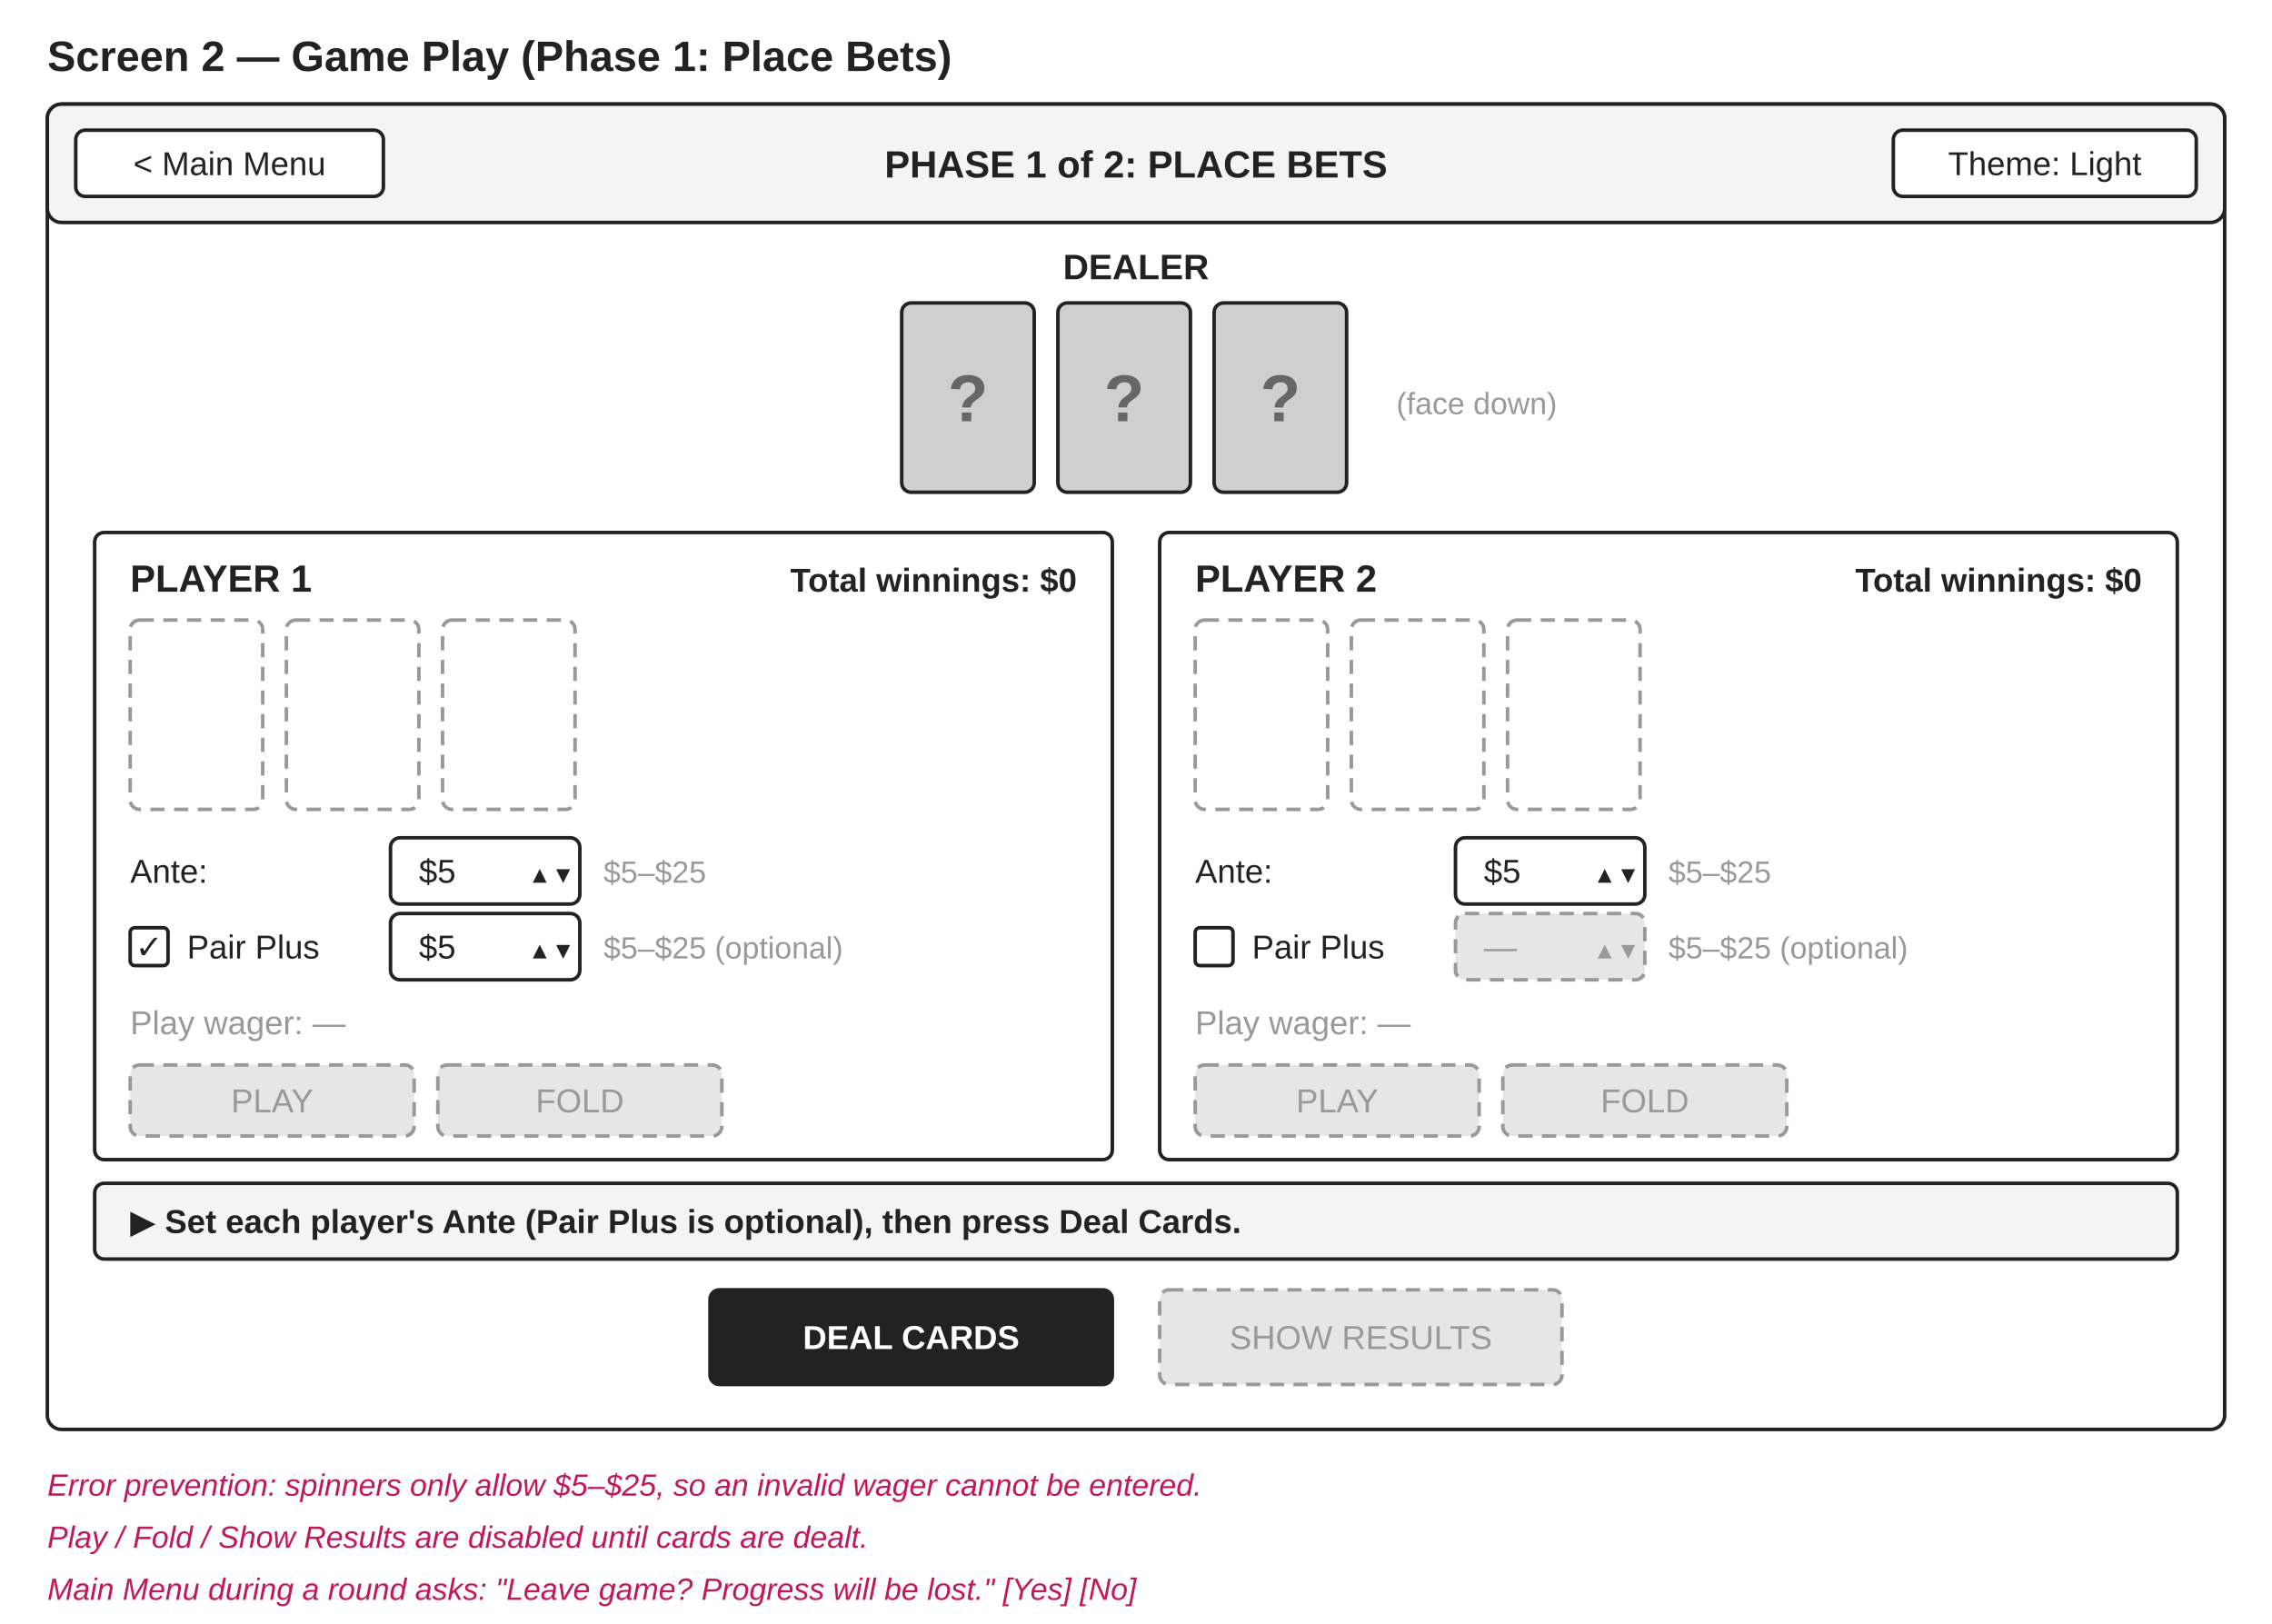
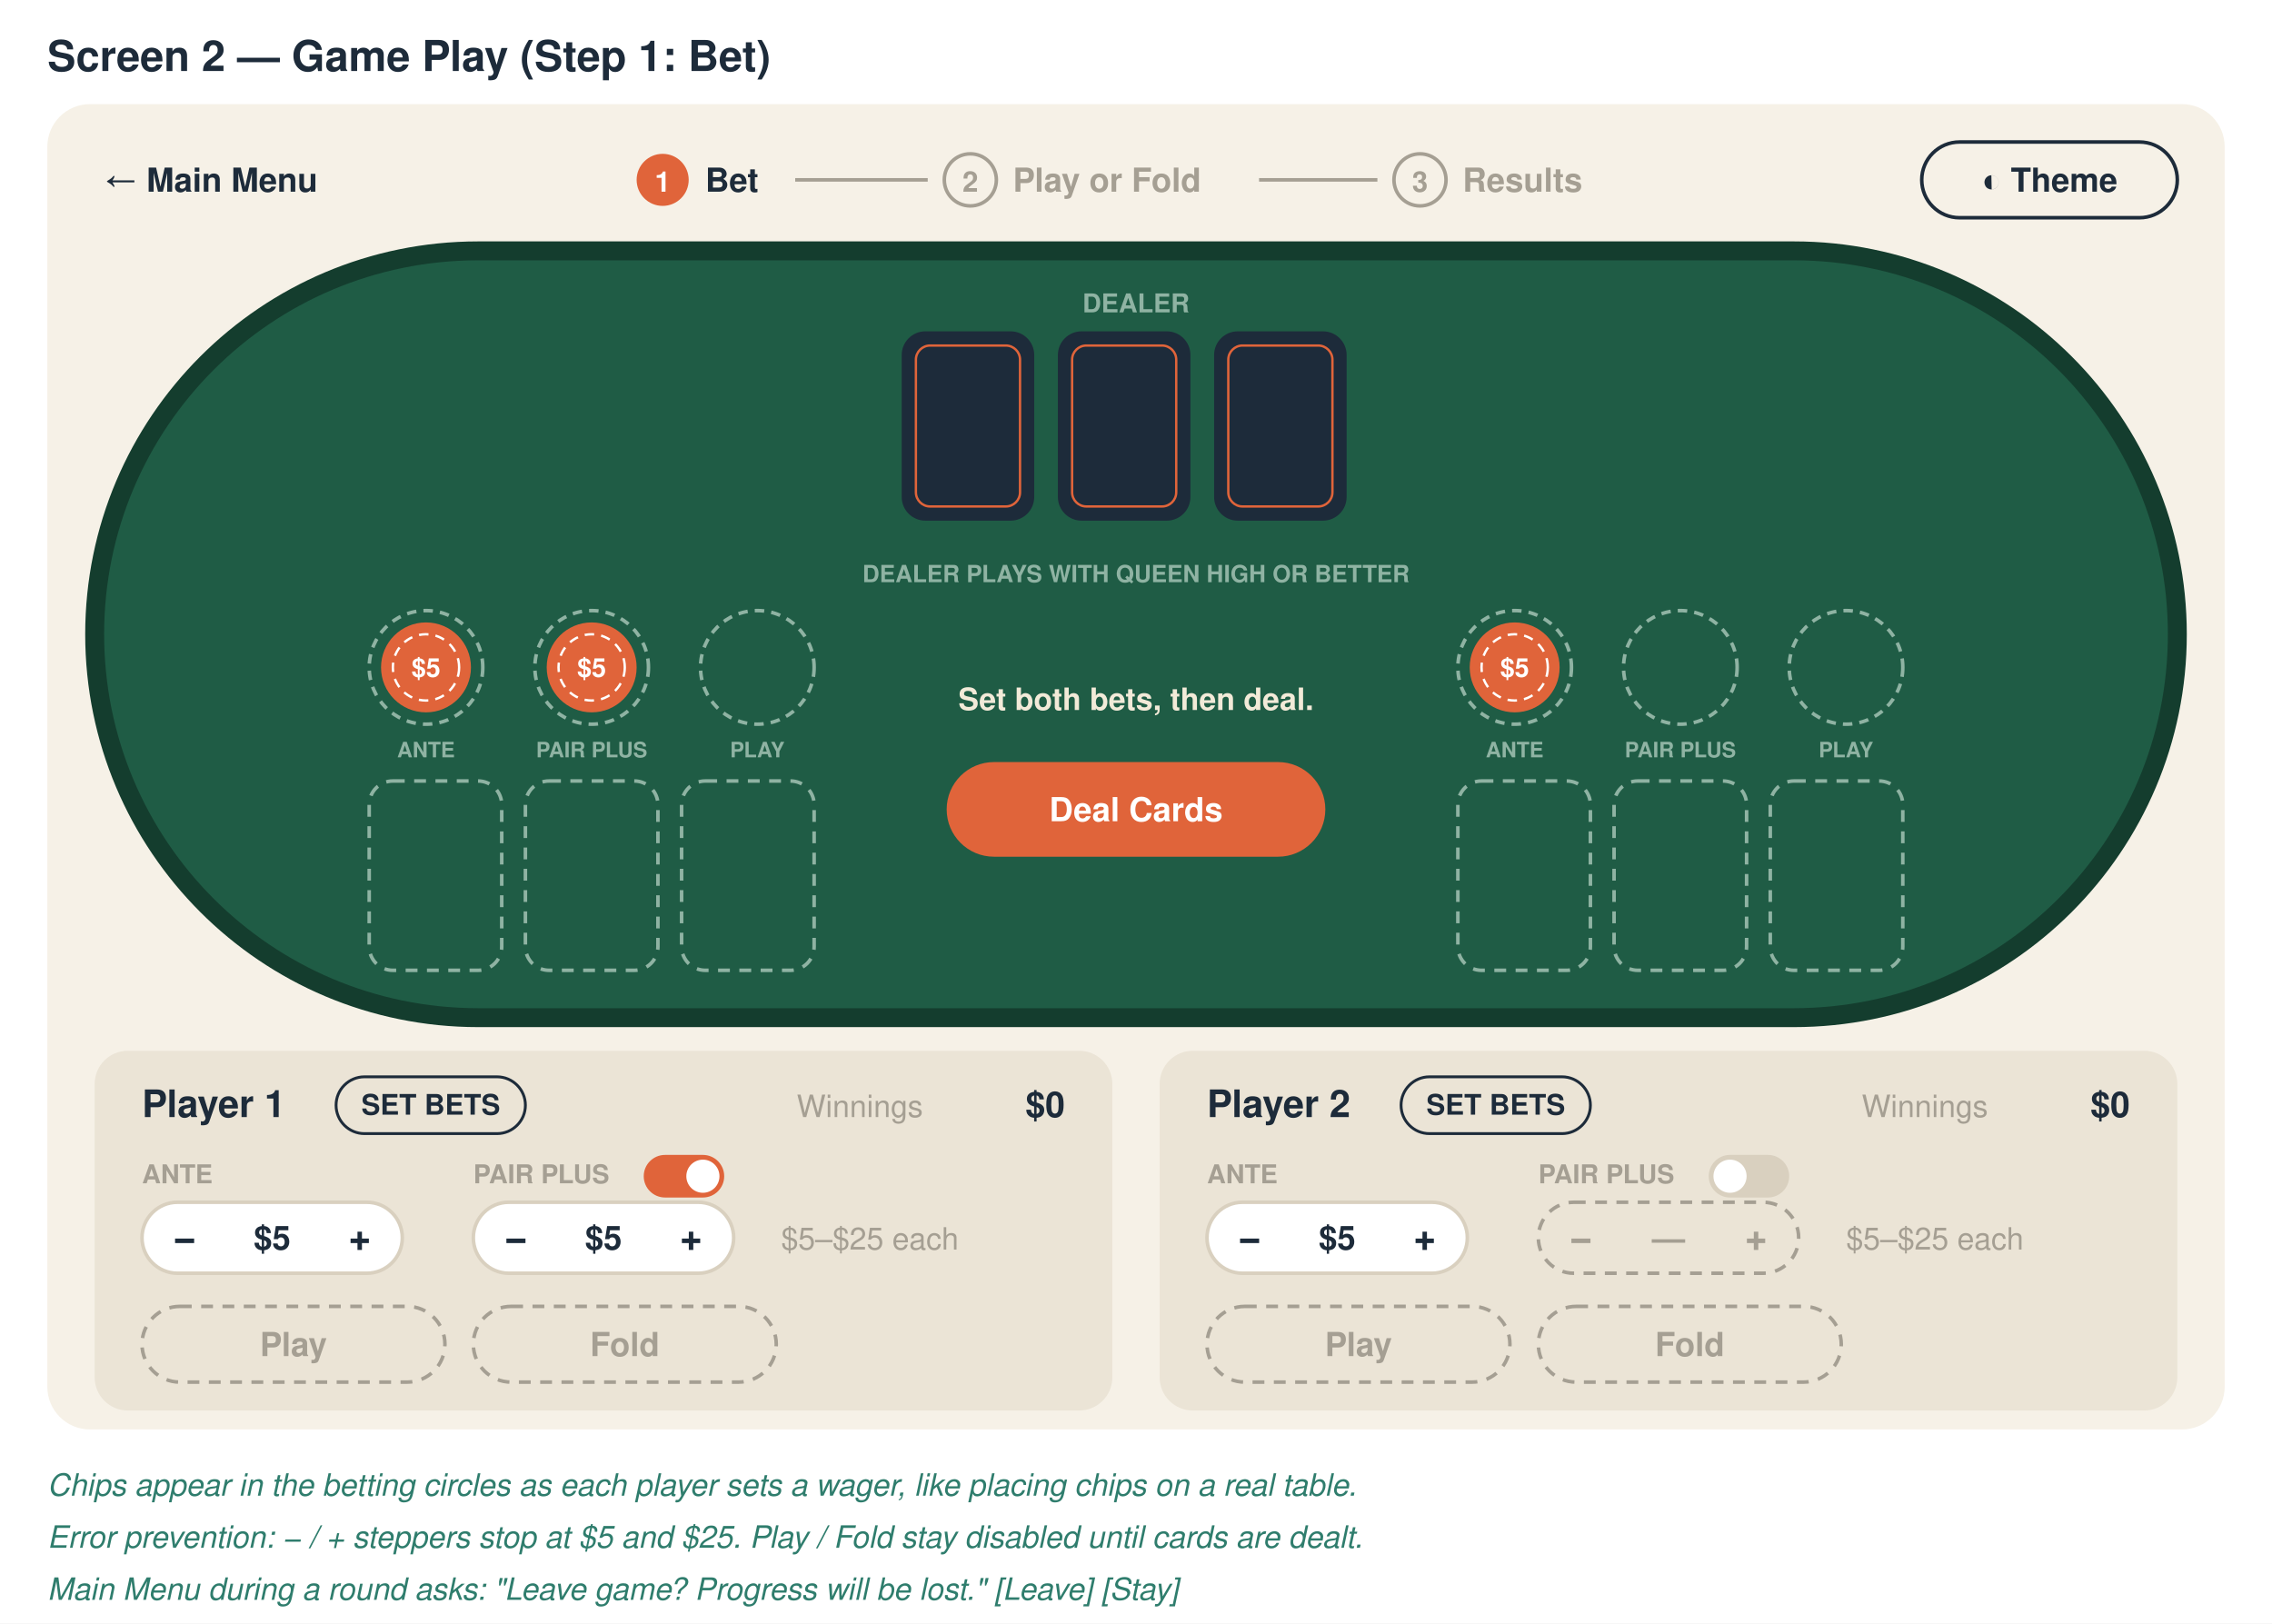
<svg xmlns="http://www.w3.org/2000/svg" width="960" height="686" viewBox="0 0 960 686">
-   <rect x="0" y="0" width="960" height="686" rx="0" fill="#fff" stroke="#fff" stroke-width="1.5" />
-   <text x="20" y="30" font-family="Arial, Helvetica, sans-serif" font-size="18" text-anchor="start" fill="#222" font-weight="bold">Screen 2 — Game Play (Phase 1: Place Bets)</text>
-   <rect x="20" y="44" width="920" height="560" rx="6" fill="#fff" stroke="#222" stroke-width="1.5" />
-   <rect x="20" y="44" width="920" height="50" rx="6" fill="#f4f4f4" stroke="#222" stroke-width="1.5" />
-   <rect x="32" y="55" width="130" height="28" rx="4" fill="#fff" stroke="#222" stroke-width="1.5" />
-   <text x="97.0" y="74.0" font-family="Arial, Helvetica, sans-serif" font-size="14" text-anchor="middle" fill="#222">&lt; Main Menu</text>
-   <text x="480" y="75" font-family="Arial, Helvetica, sans-serif" font-size="16" text-anchor="middle" fill="#222" font-weight="bold">PHASE 1 of 2: PLACE BETS</text>
-   <rect x="800" y="55" width="128" height="28" rx="4" fill="#fff" stroke="#222" stroke-width="1.5" />
-   <text x="864.0" y="74.0" font-family="Arial, Helvetica, sans-serif" font-size="14" text-anchor="middle" fill="#222">Theme: Light</text>
-   <text x="480" y="118" font-family="Arial, Helvetica, sans-serif" font-size="15" text-anchor="middle" fill="#222" font-weight="bold">DEALER</text>
-   <rect x="381" y="128" width="56" height="80" rx="4" fill="#cfcfcf" stroke="#222" stroke-width="1.5" />
-   <text x="409.0" y="178" font-family="Arial, Helvetica, sans-serif" font-size="28" text-anchor="middle" fill="#666" font-weight="bold">?</text>
-   <rect x="447" y="128" width="56" height="80" rx="4" fill="#cfcfcf" stroke="#222" stroke-width="1.5" />
-   <text x="475.0" y="178" font-family="Arial, Helvetica, sans-serif" font-size="28" text-anchor="middle" fill="#666" font-weight="bold">?</text>
-   <rect x="513" y="128" width="56" height="80" rx="4" fill="#cfcfcf" stroke="#222" stroke-width="1.5" />
-   <text x="541.0" y="178" font-family="Arial, Helvetica, sans-serif" font-size="28" text-anchor="middle" fill="#666" font-weight="bold">?</text>
-   <text x="590" y="175" font-family="Arial, Helvetica, sans-serif" font-size="13" text-anchor="start" fill="#999">(face down)</text>
-   <rect x="40" y="225" width="430" height="265" rx="4" fill="#fff" stroke="#222" stroke-width="1.5" />
-   <text x="55" y="250" font-family="Arial, Helvetica, sans-serif" font-size="16" text-anchor="start" fill="#222" font-weight="bold">PLAYER 1</text>
-   <text x="455" y="250" font-family="Arial, Helvetica, sans-serif" font-size="14" text-anchor="end" fill="#222" font-weight="bold">Total winnings: $0</text>
-   <rect x="55" y="262" width="56" height="80" rx="4" fill="#fff" stroke="#999" stroke-width="1.5" stroke-dasharray="6 4" />
-   <rect x="121" y="262" width="56" height="80" rx="4" fill="#fff" stroke="#999" stroke-width="1.5" stroke-dasharray="6 4" />
-   <rect x="187" y="262" width="56" height="80" rx="4" fill="#fff" stroke="#999" stroke-width="1.5" stroke-dasharray="6 4" />
-   <text x="55" y="373" font-family="Arial, Helvetica, sans-serif" font-size="14" text-anchor="start" fill="#222">Ante:</text>
-   <rect x="165" y="354" width="80" height="28" rx="4" fill="#fff" stroke="#222" stroke-width="1.5" />
-   <text x="177" y="373" font-family="Arial, Helvetica, sans-serif" font-size="14" text-anchor="start" fill="#222">$5</text>
-   <text x="233" y="373" font-family="Arial, Helvetica, sans-serif" font-size="10" text-anchor="middle" fill="#222">▲▼</text>
-   <text x="255" y="373" font-family="Arial, Helvetica, sans-serif" font-size="13" text-anchor="start" fill="#999">$5–$25</text>
-   <rect x="55" y="392" width="16" height="16" rx="2" fill="#fff" stroke="#222" stroke-width="1.5" />
-   <text x="63" y="405" font-family="Arial, Helvetica, sans-serif" font-size="14" text-anchor="middle" fill="#222" font-weight="bold">✓</text>
-   <text x="79" y="405" font-family="Arial, Helvetica, sans-serif" font-size="14" text-anchor="start" fill="#222">Pair Plus</text>
-   <rect x="165" y="386" width="80" height="28" rx="4" fill="#fff" stroke="#222" stroke-width="1.5" />
-   <text x="177" y="405" font-family="Arial, Helvetica, sans-serif" font-size="14" text-anchor="start" fill="#222">$5</text>
-   <text x="233" y="405" font-family="Arial, Helvetica, sans-serif" font-size="10" text-anchor="middle" fill="#222">▲▼</text>
-   <text x="255" y="405" font-family="Arial, Helvetica, sans-serif" font-size="13" text-anchor="start" fill="#999">$5–$25 (optional)</text>
-   <text x="55" y="437" font-family="Arial, Helvetica, sans-serif" font-size="14" text-anchor="start" fill="#999">Play wager: —</text>
-   <rect x="55" y="450" width="120" height="30" rx="4" fill="#e6e6e6" stroke="#999" stroke-width="1.5" stroke-dasharray="6 4" />
-   <text x="115.0" y="470.0" font-family="Arial, Helvetica, sans-serif" font-size="14" text-anchor="middle" fill="#999">PLAY</text>
-   <rect x="185" y="450" width="120" height="30" rx="4" fill="#e6e6e6" stroke="#999" stroke-width="1.5" stroke-dasharray="6 4" />
-   <text x="245.0" y="470.0" font-family="Arial, Helvetica, sans-serif" font-size="14" text-anchor="middle" fill="#999">FOLD</text>
-   <rect x="490" y="225" width="430" height="265" rx="4" fill="#fff" stroke="#222" stroke-width="1.5" />
-   <text x="505" y="250" font-family="Arial, Helvetica, sans-serif" font-size="16" text-anchor="start" fill="#222" font-weight="bold">PLAYER 2</text>
-   <text x="905" y="250" font-family="Arial, Helvetica, sans-serif" font-size="14" text-anchor="end" fill="#222" font-weight="bold">Total winnings: $0</text>
-   <rect x="505" y="262" width="56" height="80" rx="4" fill="#fff" stroke="#999" stroke-width="1.5" stroke-dasharray="6 4" />
-   <rect x="571" y="262" width="56" height="80" rx="4" fill="#fff" stroke="#999" stroke-width="1.5" stroke-dasharray="6 4" />
-   <rect x="637" y="262" width="56" height="80" rx="4" fill="#fff" stroke="#999" stroke-width="1.5" stroke-dasharray="6 4" />
-   <text x="505" y="373" font-family="Arial, Helvetica, sans-serif" font-size="14" text-anchor="start" fill="#222">Ante:</text>
-   <rect x="615" y="354" width="80" height="28" rx="4" fill="#fff" stroke="#222" stroke-width="1.5" />
-   <text x="627" y="373" font-family="Arial, Helvetica, sans-serif" font-size="14" text-anchor="start" fill="#222">$5</text>
-   <text x="683" y="373" font-family="Arial, Helvetica, sans-serif" font-size="10" text-anchor="middle" fill="#222">▲▼</text>
-   <text x="705" y="373" font-family="Arial, Helvetica, sans-serif" font-size="13" text-anchor="start" fill="#999">$5–$25</text>
-   <rect x="505" y="392" width="16" height="16" rx="2" fill="#fff" stroke="#222" stroke-width="1.5" />
-   <text x="529" y="405" font-family="Arial, Helvetica, sans-serif" font-size="14" text-anchor="start" fill="#222">Pair Plus</text>
-   <rect x="615" y="386" width="80" height="28" rx="4" fill="#e6e6e6" stroke="#999" stroke-width="1.5" stroke-dasharray="6 4" />
-   <text x="627" y="405" font-family="Arial, Helvetica, sans-serif" font-size="14" text-anchor="start" fill="#999">—</text>
-   <text x="683" y="405" font-family="Arial, Helvetica, sans-serif" font-size="10" text-anchor="middle" fill="#999">▲▼</text>
-   <text x="705" y="405" font-family="Arial, Helvetica, sans-serif" font-size="13" text-anchor="start" fill="#999">$5–$25 (optional)</text>
-   <text x="505" y="437" font-family="Arial, Helvetica, sans-serif" font-size="14" text-anchor="start" fill="#999">Play wager: —</text>
-   <rect x="505" y="450" width="120" height="30" rx="4" fill="#e6e6e6" stroke="#999" stroke-width="1.5" stroke-dasharray="6 4" />
-   <text x="565.0" y="470.0" font-family="Arial, Helvetica, sans-serif" font-size="14" text-anchor="middle" fill="#999">PLAY</text>
-   <rect x="635" y="450" width="120" height="30" rx="4" fill="#e6e6e6" stroke="#999" stroke-width="1.5" stroke-dasharray="6 4" />
-   <text x="695.0" y="470.0" font-family="Arial, Helvetica, sans-serif" font-size="14" text-anchor="middle" fill="#999">FOLD</text>
-   <rect x="40" y="500" width="880" height="32" rx="4" fill="#f4f4f4" stroke="#222" stroke-width="1.5" />
-   <text x="55" y="521" font-family="Arial, Helvetica, sans-serif" font-size="14" text-anchor="start" fill="#222" font-weight="bold">▶ Set each player's Ante (Pair Plus is optional), then press Deal Cards.</text>
-   <rect x="300" y="545" width="170" height="40" rx="4" fill="#222" stroke="#222" stroke-width="1.5" />
-   <text x="385.0" y="570.0" font-family="Arial, Helvetica, sans-serif" font-size="14" text-anchor="middle" fill="#fff" font-weight="bold">DEAL CARDS</text>
-   <rect x="490" y="545" width="170" height="40" rx="4" fill="#e6e6e6" stroke="#999" stroke-width="1.5" stroke-dasharray="6 4" />
-   <text x="575.0" y="570.0" font-family="Arial, Helvetica, sans-serif" font-size="14" text-anchor="middle" fill="#999">SHOW RESULTS</text>
-   <text x="20" y="632" font-family="Arial, Helvetica, sans-serif" font-size="13" text-anchor="start" fill="#c2185b" font-style="italic">Error prevention: spinners only allow $5–$25, so an invalid wager cannot be entered.</text>
-   <text x="20" y="654" font-family="Arial, Helvetica, sans-serif" font-size="13" text-anchor="start" fill="#c2185b" font-style="italic">Play / Fold / Show Results are disabled until cards are dealt.</text>
-   <text x="20" y="676" font-family="Arial, Helvetica, sans-serif" font-size="13" text-anchor="start" fill="#c2185b" font-style="italic">Main Menu during a round asks: "Leave game? Progress will be lost."  [Yes] [No]</text>
+   <rect x="0" y="0" width="960" height="686" rx="0" fill="#fff" stroke="none" stroke-width="1.5" />
+   <text x="20" y="30" font-family="'Helvetica Neue', Helvetica, Arial, sans-serif" font-size="18" text-anchor="start" fill="#1d2b3a" font-weight="bold">Screen 2 — Game Play (Step 1: Bet)</text>
+   <rect x="20" y="44" width="920" height="560" rx="18" fill="#f6f1e7" stroke="none" stroke-width="1.5" />
+   <text x="44" y="81" font-family="'Helvetica Neue', Helvetica, Arial, sans-serif" font-size="14" text-anchor="start" fill="#1d2b3a" font-weight="bold">← Main Menu</text>
+   <circle cx="280" cy="76" r="11" fill="#e0643a" stroke="none" stroke-width="1.5" />
+   <text x="280" y="81" font-family="'Helvetica Neue', Helvetica, Arial, sans-serif" font-size="12" text-anchor="middle" fill="#fff" font-weight="bold">1</text>
+   <text x="298" y="81" font-family="'Helvetica Neue', Helvetica, Arial, sans-serif" font-size="14" text-anchor="start" fill="#1d2b3a" font-weight="bold">Bet</text>
+   <line x1="336" y1="76" x2="392" y2="76" stroke="#a59f93" stroke-width="1.5" />
+   <circle cx="410" cy="76" r="11" fill="none" stroke="#a59f93" stroke-width="1.5" />
+   <text x="410" y="81" font-family="'Helvetica Neue', Helvetica, Arial, sans-serif" font-size="12" text-anchor="middle" fill="#a59f93" font-weight="bold">2</text>
+   <text x="428" y="81" font-family="'Helvetica Neue', Helvetica, Arial, sans-serif" font-size="14" text-anchor="start" fill="#a59f93" font-weight="bold">Play or Fold</text>
+   <line x1="532" y1="76" x2="582" y2="76" stroke="#a59f93" stroke-width="1.5" />
+   <circle cx="600" cy="76" r="11" fill="none" stroke="#a59f93" stroke-width="1.5" />
+   <text x="600" y="81" font-family="'Helvetica Neue', Helvetica, Arial, sans-serif" font-size="12" text-anchor="middle" fill="#a59f93" font-weight="bold">3</text>
+   <text x="618" y="81" font-family="'Helvetica Neue', Helvetica, Arial, sans-serif" font-size="14" text-anchor="start" fill="#a59f93" font-weight="bold">Results</text>
+   <rect x="812" y="60" width="108" height="32" rx="16.0" fill="none" stroke="#1d2b3a" stroke-width="1.5" />
+   <text x="866.0" y="81.0" font-family="'Helvetica Neue', Helvetica, Arial, sans-serif" font-size="14" text-anchor="middle" fill="#1d2b3a" font-weight="bold">◐ Theme</text>
+   <rect x="40" y="106" width="880" height="324" rx="162" fill="#1f5c45" stroke="#143d2e" stroke-width="8" />
+   <text x="480" y="132" font-family="'Helvetica Neue', Helvetica, Arial, sans-serif" font-size="11" text-anchor="middle" fill="#8fb3a3" font-weight="bold">DEALER</text>
+   <rect x="381" y="140" width="56" height="80" rx="10" fill="#1d2b3a" stroke="none" stroke-width="1.5" />
+   <rect x="387" y="146" width="44" height="68" rx="6" fill="none" stroke="#e0643a" stroke-width="1" />
+   <rect x="447" y="140" width="56" height="80" rx="10" fill="#1d2b3a" stroke="none" stroke-width="1.5" />
+   <rect x="453" y="146" width="44" height="68" rx="6" fill="none" stroke="#e0643a" stroke-width="1" />
+   <rect x="513" y="140" width="56" height="80" rx="10" fill="#1d2b3a" stroke="none" stroke-width="1.5" />
+   <rect x="519" y="146" width="44" height="68" rx="6" fill="none" stroke="#e0643a" stroke-width="1" />
+   <text x="480" y="246" font-family="'Helvetica Neue', Helvetica, Arial, sans-serif" font-size="10" text-anchor="middle" fill="#8fb3a3" font-weight="bold">DEALER PLAYS WITH QUEEN HIGH OR BETTER</text>
+   <circle cx="180" cy="282" r="24" fill="none" stroke="#8fb3a3" stroke-width="1.5" stroke-dasharray="4 3" />
+   <circle cx="180" cy="282" r="19" fill="#e0643a" stroke="none" stroke-width="1.5" />
+   <circle cx="180" cy="282" r="14" fill="none" stroke="#fff" stroke-width="1" stroke-dasharray="4 3" />
+   <text x="180" y="286" font-family="'Helvetica Neue', Helvetica, Arial, sans-serif" font-size="11" text-anchor="middle" fill="#fff" font-weight="bold">$5</text>
+   <text x="180" y="320" font-family="'Helvetica Neue', Helvetica, Arial, sans-serif" font-size="9" text-anchor="middle" fill="#8fb3a3" font-weight="bold">ANTE</text>
+   <circle cx="250" cy="282" r="24" fill="none" stroke="#8fb3a3" stroke-width="1.5" stroke-dasharray="4 3" />
+   <circle cx="250" cy="282" r="19" fill="#e0643a" stroke="none" stroke-width="1.5" />
+   <circle cx="250" cy="282" r="14" fill="none" stroke="#fff" stroke-width="1" stroke-dasharray="4 3" />
+   <text x="250" y="286" font-family="'Helvetica Neue', Helvetica, Arial, sans-serif" font-size="11" text-anchor="middle" fill="#fff" font-weight="bold">$5</text>
+   <text x="250" y="320" font-family="'Helvetica Neue', Helvetica, Arial, sans-serif" font-size="9" text-anchor="middle" fill="#8fb3a3" font-weight="bold">PAIR PLUS</text>
+   <circle cx="320" cy="282" r="24" fill="none" stroke="#8fb3a3" stroke-width="1.5" stroke-dasharray="4 3" />
+   <text x="320" y="320" font-family="'Helvetica Neue', Helvetica, Arial, sans-serif" font-size="9" text-anchor="middle" fill="#8fb3a3" font-weight="bold">PLAY</text>
+   <rect x="156" y="330" width="56" height="80" rx="10" fill="none" stroke="#8fb3a3" stroke-width="1.5" stroke-dasharray="5 4" />
+   <rect x="222" y="330" width="56" height="80" rx="10" fill="none" stroke="#8fb3a3" stroke-width="1.5" stroke-dasharray="5 4" />
+   <rect x="288" y="330" width="56" height="80" rx="10" fill="none" stroke="#8fb3a3" stroke-width="1.5" stroke-dasharray="5 4" />
+   <circle cx="640" cy="282" r="24" fill="none" stroke="#8fb3a3" stroke-width="1.5" stroke-dasharray="4 3" />
+   <circle cx="640" cy="282" r="19" fill="#e0643a" stroke="none" stroke-width="1.5" />
+   <circle cx="640" cy="282" r="14" fill="none" stroke="#fff" stroke-width="1" stroke-dasharray="4 3" />
+   <text x="640" y="286" font-family="'Helvetica Neue', Helvetica, Arial, sans-serif" font-size="11" text-anchor="middle" fill="#fff" font-weight="bold">$5</text>
+   <text x="640" y="320" font-family="'Helvetica Neue', Helvetica, Arial, sans-serif" font-size="9" text-anchor="middle" fill="#8fb3a3" font-weight="bold">ANTE</text>
+   <circle cx="710" cy="282" r="24" fill="none" stroke="#8fb3a3" stroke-width="1.5" stroke-dasharray="4 3" />
+   <text x="710" y="320" font-family="'Helvetica Neue', Helvetica, Arial, sans-serif" font-size="9" text-anchor="middle" fill="#8fb3a3" font-weight="bold">PAIR PLUS</text>
+   <circle cx="780" cy="282" r="24" fill="none" stroke="#8fb3a3" stroke-width="1.5" stroke-dasharray="4 3" />
+   <text x="780" y="320" font-family="'Helvetica Neue', Helvetica, Arial, sans-serif" font-size="9" text-anchor="middle" fill="#8fb3a3" font-weight="bold">PLAY</text>
+   <rect x="616" y="330" width="56" height="80" rx="10" fill="none" stroke="#8fb3a3" stroke-width="1.5" stroke-dasharray="5 4" />
+   <rect x="682" y="330" width="56" height="80" rx="10" fill="none" stroke="#8fb3a3" stroke-width="1.5" stroke-dasharray="5 4" />
+   <rect x="748" y="330" width="56" height="80" rx="10" fill="none" stroke="#8fb3a3" stroke-width="1.5" stroke-dasharray="5 4" />
+   <text x="480" y="300" font-family="'Helvetica Neue', Helvetica, Arial, sans-serif" font-size="13" text-anchor="middle" fill="#f2ead8" font-weight="bold">Set both bets, then deal.</text>
+   <rect x="400" y="322" width="160" height="40" rx="20.0" fill="#e0643a" stroke="none" stroke-width="1.5" />
+   <text x="480.0" y="347.0" font-family="'Helvetica Neue', Helvetica, Arial, sans-serif" font-size="14" text-anchor="middle" fill="#fff" font-weight="bold">Deal Cards</text>
+   <rect x="40" y="444" width="430" height="152" rx="14" fill="#ebe4d6" stroke="none" stroke-width="2.5" />
+   <text x="60" y="472" font-family="'Helvetica Neue', Helvetica, Arial, sans-serif" font-size="16" text-anchor="start" fill="#1d2b3a" font-weight="bold">Player 1</text>
+   <rect x="142" y="455" width="80" height="24" rx="12" fill="none" stroke="#1d2b3a" stroke-width="1.2" />
+   <text x="182.0" y="471" font-family="'Helvetica Neue', Helvetica, Arial, sans-serif" font-size="12" text-anchor="middle" fill="#1d2b3a" font-weight="bold">SET BETS</text>
+   <text x="390" y="472" font-family="'Helvetica Neue', Helvetica, Arial, sans-serif" font-size="13" text-anchor="end" fill="#a59f93">Winnings</text>
+   <text x="450" y="472" font-family="'Helvetica Neue', Helvetica, Arial, sans-serif" font-size="15" text-anchor="end" fill="#1d2b3a" font-weight="bold">$0</text>
+   <text x="60" y="500" font-family="'Helvetica Neue', Helvetica, Arial, sans-serif" font-size="11" text-anchor="start" fill="#a59f93" font-weight="bold">ANTE</text>
+   <rect x="60" y="508" width="110" height="30" rx="15" fill="#fff" stroke="#d9d0bf" stroke-width="1.5" />
+   <text x="78" y="528" font-family="'Helvetica Neue', Helvetica, Arial, sans-serif" font-size="16" text-anchor="middle" fill="#1d2b3a" font-weight="bold">−</text>
+   <text x="115" y="528" font-family="'Helvetica Neue', Helvetica, Arial, sans-serif" font-size="14" text-anchor="middle" fill="#1d2b3a" font-weight="bold">$5</text>
+   <text x="152" y="528" font-family="'Helvetica Neue', Helvetica, Arial, sans-serif" font-size="16" text-anchor="middle" fill="#1d2b3a" font-weight="bold">+</text>
+   <text x="200" y="500" font-family="'Helvetica Neue', Helvetica, Arial, sans-serif" font-size="11" text-anchor="start" fill="#a59f93" font-weight="bold">PAIR PLUS</text>
+   <rect x="272" y="488" width="34" height="18" rx="9" fill="#e0643a" stroke="none" stroke-width="1.5" />
+   <circle cx="297" cy="497" r="7" fill="#fff" stroke="none" stroke-width="1.5" />
+   <rect x="200" y="508" width="110" height="30" rx="15" fill="#fff" stroke="#d9d0bf" stroke-width="1.5" />
+   <text x="218" y="528" font-family="'Helvetica Neue', Helvetica, Arial, sans-serif" font-size="16" text-anchor="middle" fill="#1d2b3a" font-weight="bold">−</text>
+   <text x="255" y="528" font-family="'Helvetica Neue', Helvetica, Arial, sans-serif" font-size="14" text-anchor="middle" fill="#1d2b3a" font-weight="bold">$5</text>
+   <text x="292" y="528" font-family="'Helvetica Neue', Helvetica, Arial, sans-serif" font-size="16" text-anchor="middle" fill="#1d2b3a" font-weight="bold">+</text>
+   <text x="330" y="528" font-family="'Helvetica Neue', Helvetica, Arial, sans-serif" font-size="13" text-anchor="start" fill="#a59f93">$5–$25 each</text>
+   <rect x="60" y="552" width="128" height="32" rx="16.0" fill="none" stroke="#a59f93" stroke-width="1.5" stroke-dasharray="5 4" />
+   <text x="124.0" y="573.0" font-family="'Helvetica Neue', Helvetica, Arial, sans-serif" font-size="14" text-anchor="middle" fill="#a59f93" font-weight="bold">Play</text>
+   <rect x="200" y="552" width="128" height="32" rx="16.0" fill="none" stroke="#a59f93" stroke-width="1.5" stroke-dasharray="5 4" />
+   <text x="264.0" y="573.0" font-family="'Helvetica Neue', Helvetica, Arial, sans-serif" font-size="14" text-anchor="middle" fill="#a59f93" font-weight="bold">Fold</text>
+   <rect x="490" y="444" width="430" height="152" rx="14" fill="#ebe4d6" stroke="none" stroke-width="2.5" />
+   <text x="510" y="472" font-family="'Helvetica Neue', Helvetica, Arial, sans-serif" font-size="16" text-anchor="start" fill="#1d2b3a" font-weight="bold">Player 2</text>
+   <rect x="592" y="455" width="80" height="24" rx="12" fill="none" stroke="#1d2b3a" stroke-width="1.2" />
+   <text x="632.0" y="471" font-family="'Helvetica Neue', Helvetica, Arial, sans-serif" font-size="12" text-anchor="middle" fill="#1d2b3a" font-weight="bold">SET BETS</text>
+   <text x="840" y="472" font-family="'Helvetica Neue', Helvetica, Arial, sans-serif" font-size="13" text-anchor="end" fill="#a59f93">Winnings</text>
+   <text x="900" y="472" font-family="'Helvetica Neue', Helvetica, Arial, sans-serif" font-size="15" text-anchor="end" fill="#1d2b3a" font-weight="bold">$0</text>
+   <text x="510" y="500" font-family="'Helvetica Neue', Helvetica, Arial, sans-serif" font-size="11" text-anchor="start" fill="#a59f93" font-weight="bold">ANTE</text>
+   <rect x="510" y="508" width="110" height="30" rx="15" fill="#fff" stroke="#d9d0bf" stroke-width="1.5" />
+   <text x="528" y="528" font-family="'Helvetica Neue', Helvetica, Arial, sans-serif" font-size="16" text-anchor="middle" fill="#1d2b3a" font-weight="bold">−</text>
+   <text x="565" y="528" font-family="'Helvetica Neue', Helvetica, Arial, sans-serif" font-size="14" text-anchor="middle" fill="#1d2b3a" font-weight="bold">$5</text>
+   <text x="602" y="528" font-family="'Helvetica Neue', Helvetica, Arial, sans-serif" font-size="16" text-anchor="middle" fill="#1d2b3a" font-weight="bold">+</text>
+   <text x="650" y="500" font-family="'Helvetica Neue', Helvetica, Arial, sans-serif" font-size="11" text-anchor="start" fill="#a59f93" font-weight="bold">PAIR PLUS</text>
+   <rect x="722" y="488" width="34" height="18" rx="9" fill="#d9d0bf" stroke="none" stroke-width="1.5" />
+   <circle cx="731" cy="497" r="7" fill="#fff" stroke="none" stroke-width="1.5" />
+   <rect x="650" y="508" width="110" height="30" rx="15" fill="none" stroke="#a59f93" stroke-width="1.5" stroke-dasharray="5 4" />
+   <text x="668" y="528" font-family="'Helvetica Neue', Helvetica, Arial, sans-serif" font-size="16" text-anchor="middle" fill="#a59f93" font-weight="bold">−</text>
+   <text x="705" y="528" font-family="'Helvetica Neue', Helvetica, Arial, sans-serif" font-size="14" text-anchor="middle" fill="#a59f93" font-weight="bold">—</text>
+   <text x="742" y="528" font-family="'Helvetica Neue', Helvetica, Arial, sans-serif" font-size="16" text-anchor="middle" fill="#a59f93" font-weight="bold">+</text>
+   <text x="780" y="528" font-family="'Helvetica Neue', Helvetica, Arial, sans-serif" font-size="13" text-anchor="start" fill="#a59f93">$5–$25 each</text>
+   <rect x="510" y="552" width="128" height="32" rx="16.0" fill="none" stroke="#a59f93" stroke-width="1.5" stroke-dasharray="5 4" />
+   <text x="574.0" y="573.0" font-family="'Helvetica Neue', Helvetica, Arial, sans-serif" font-size="14" text-anchor="middle" fill="#a59f93" font-weight="bold">Play</text>
+   <rect x="650" y="552" width="128" height="32" rx="16.0" fill="none" stroke="#a59f93" stroke-width="1.5" stroke-dasharray="5 4" />
+   <text x="714.0" y="573.0" font-family="'Helvetica Neue', Helvetica, Arial, sans-serif" font-size="14" text-anchor="middle" fill="#a59f93" font-weight="bold">Fold</text>
+   <text x="20" y="632" font-family="'Helvetica Neue', Helvetica, Arial, sans-serif" font-size="13" text-anchor="start" fill="#2f7d6d" font-style="italic">Chips appear in the betting circles as each player sets a wager, like placing chips on a real table.</text>
+   <text x="20" y="654" font-family="'Helvetica Neue', Helvetica, Arial, sans-serif" font-size="13" text-anchor="start" fill="#2f7d6d" font-style="italic">Error prevention: − / + steppers stop at $5 and $25. Play / Fold stay disabled until cards are dealt.</text>
+   <text x="20" y="676" font-family="'Helvetica Neue', Helvetica, Arial, sans-serif" font-size="13" text-anchor="start" fill="#2f7d6d" font-style="italic">Main Menu during a round asks: "Leave game? Progress will be lost."  [Leave] [Stay]</text>
</svg>
